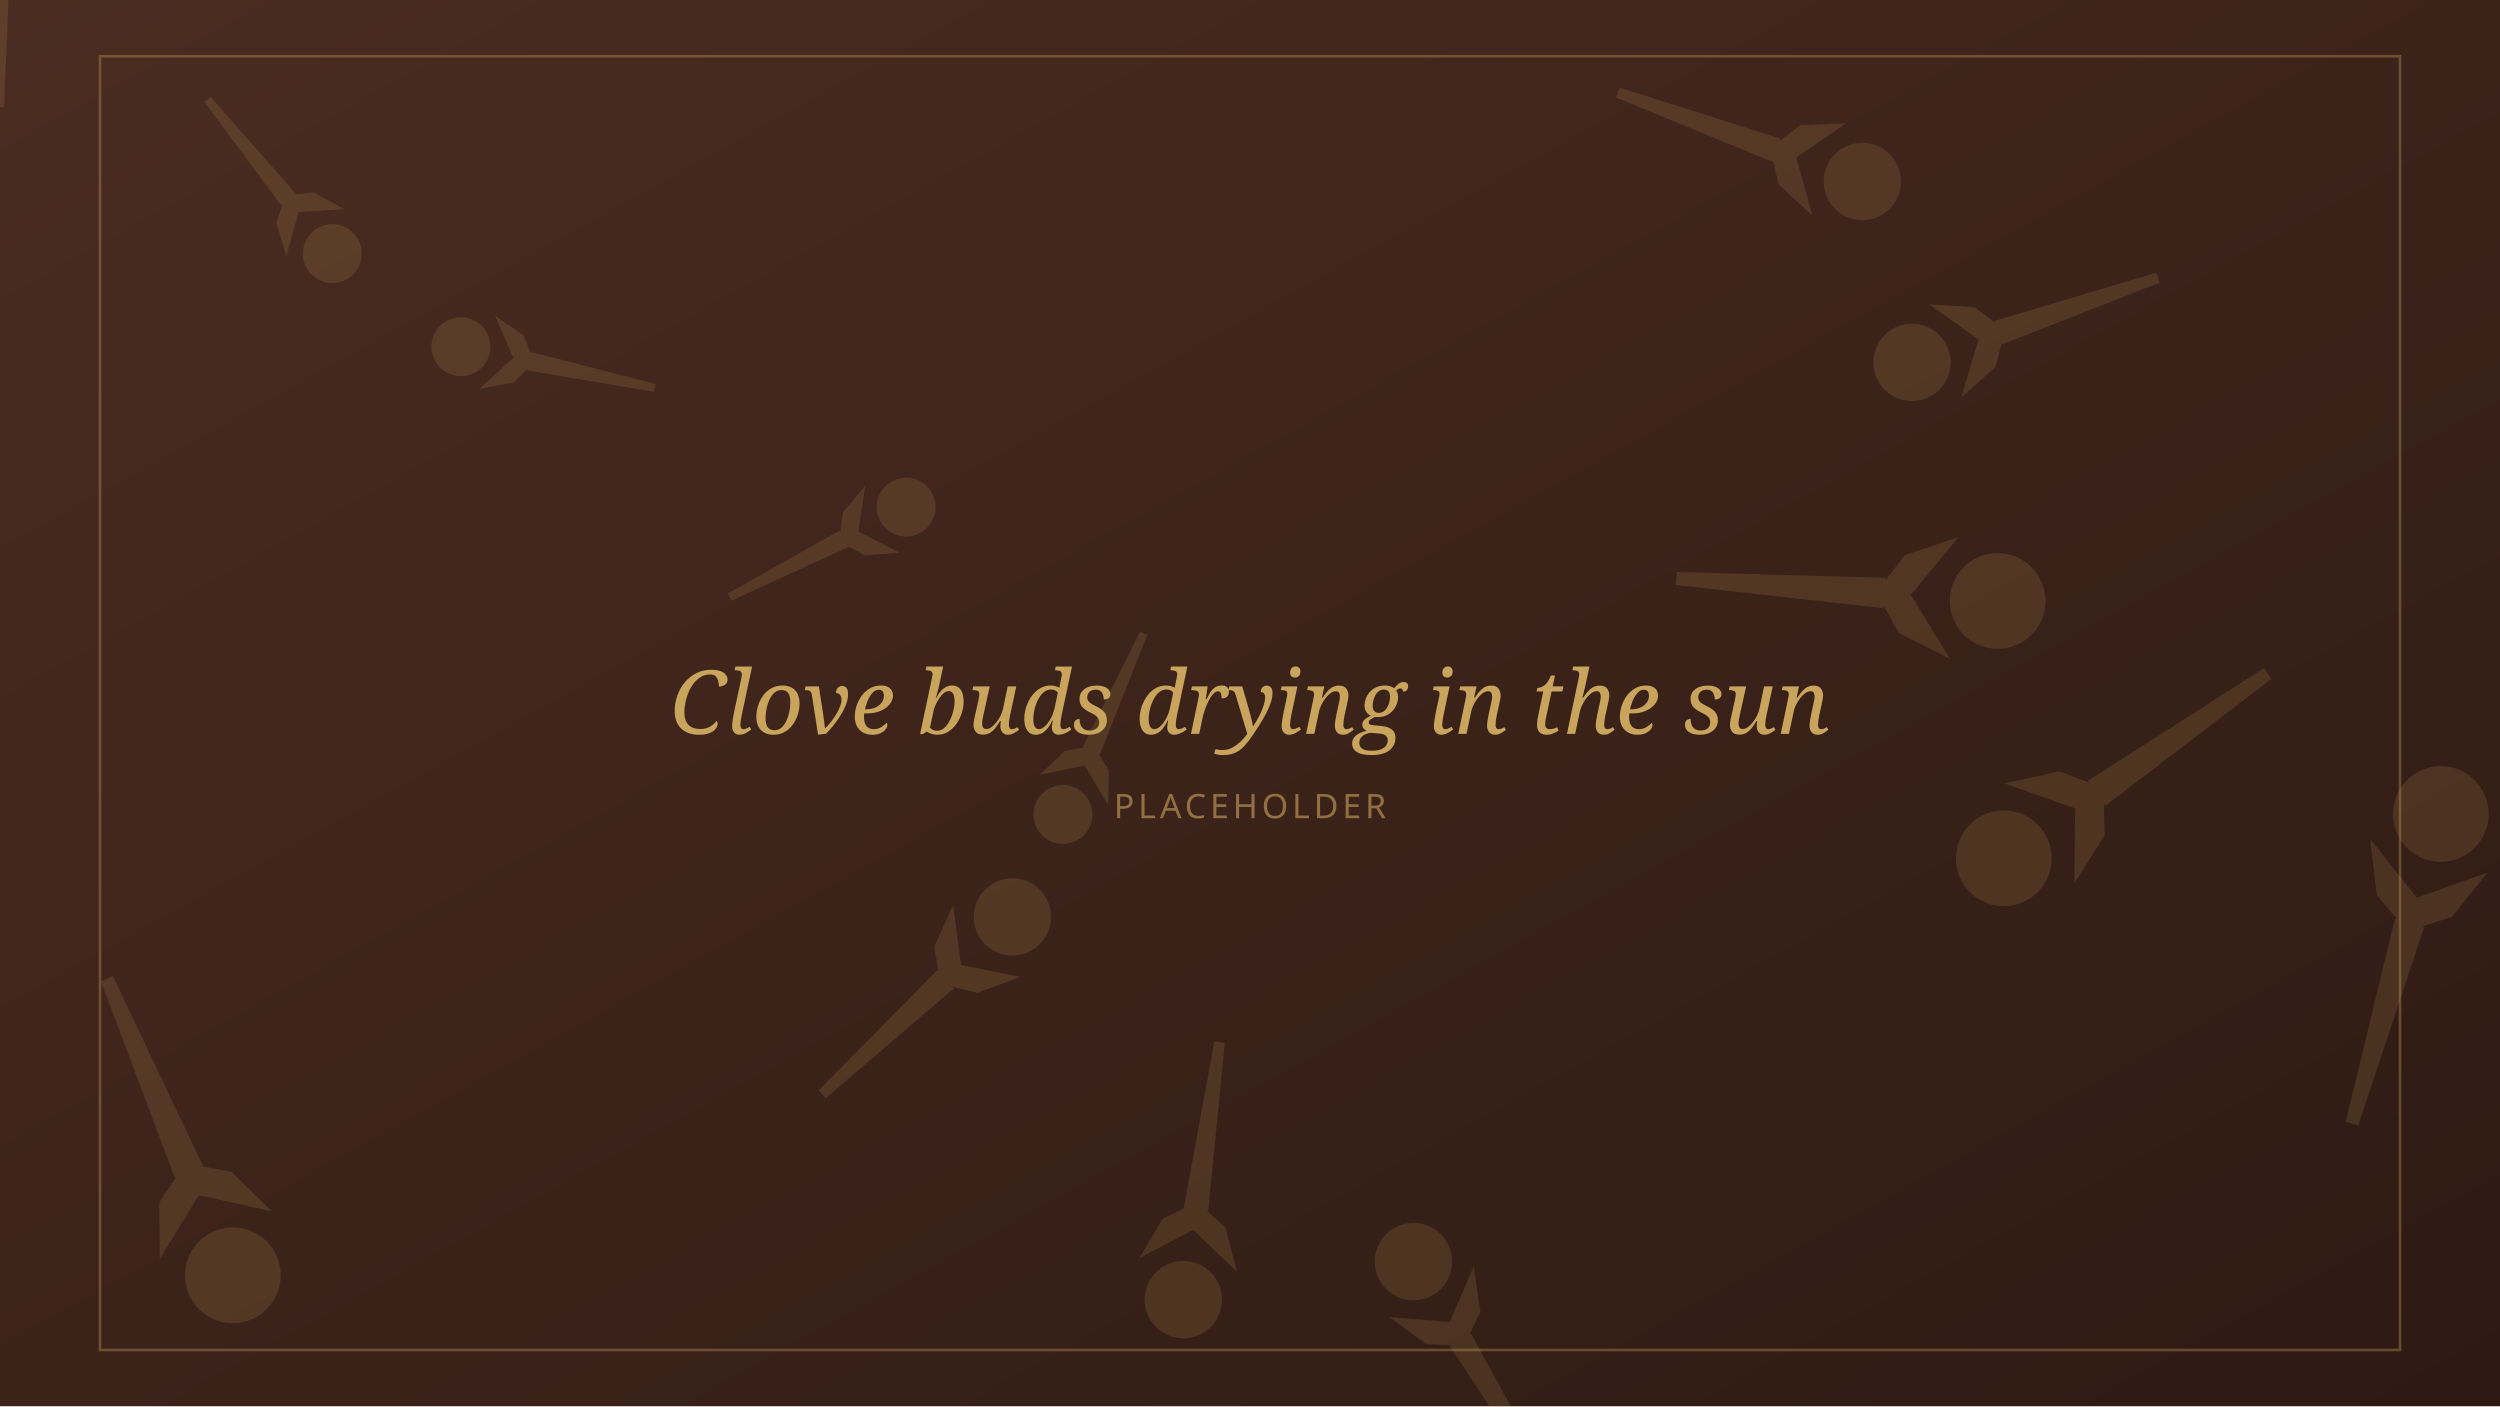
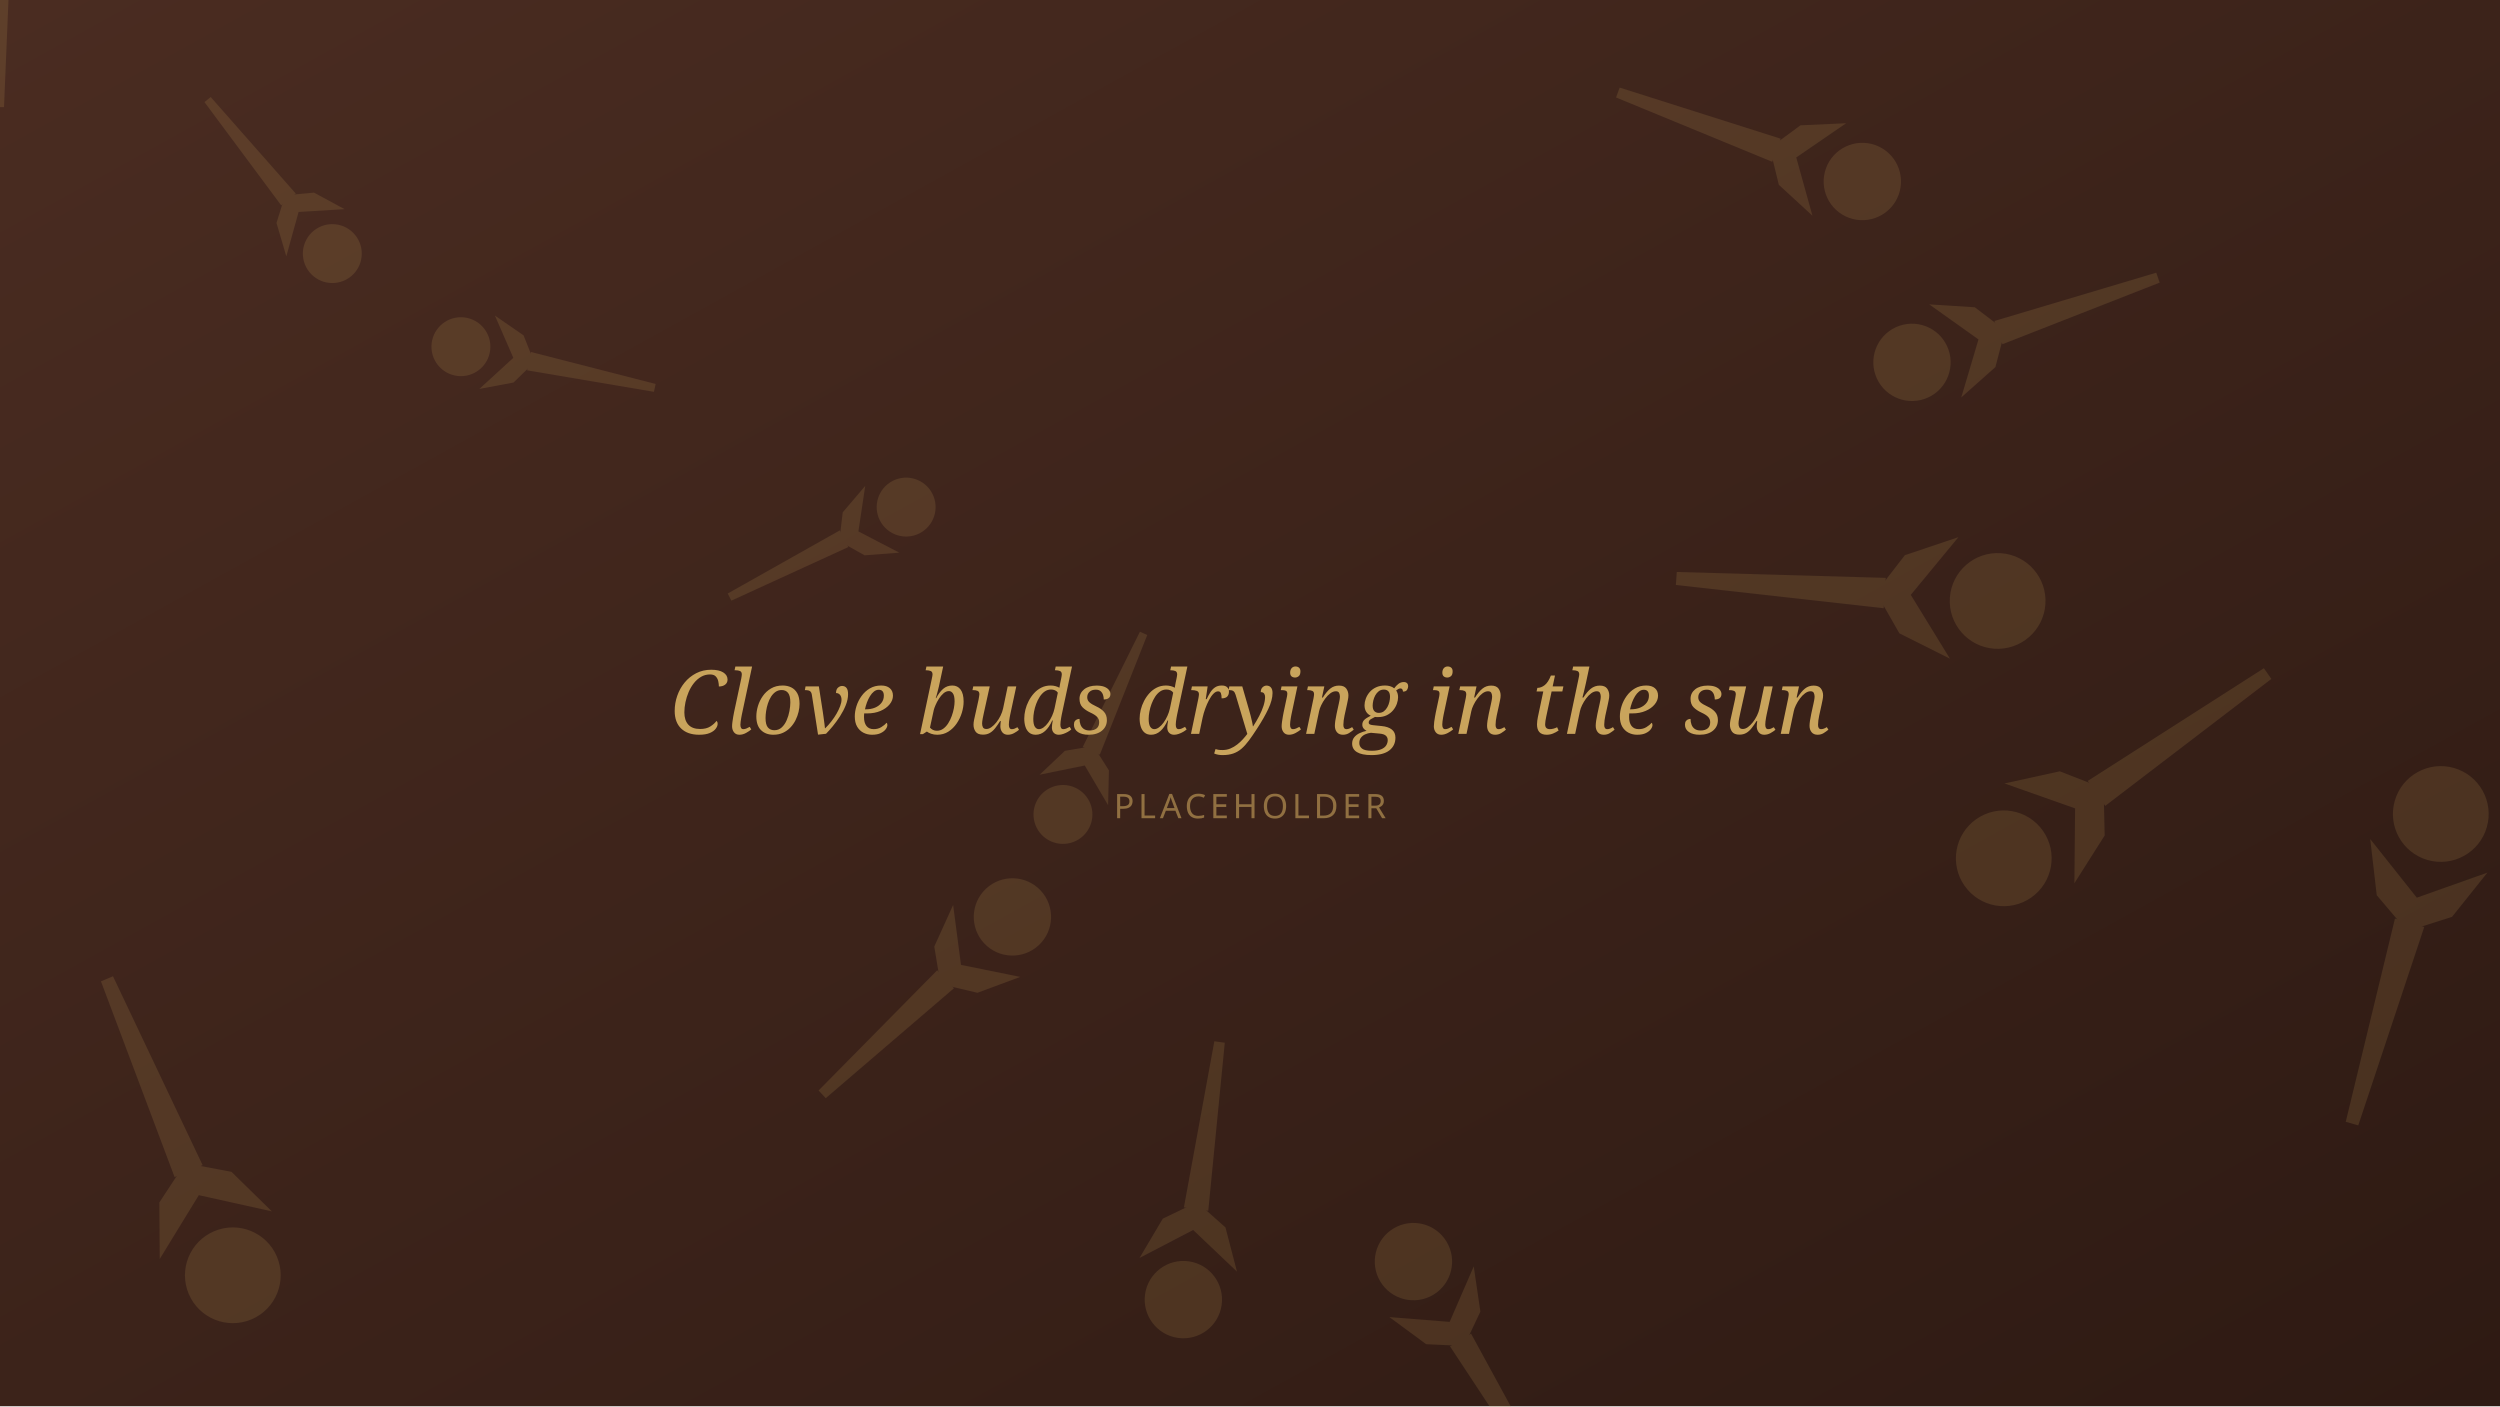
<svg xmlns="http://www.w3.org/2000/svg" width="1920" height="1080" viewBox="0 0 1920 1080">
  <defs>
    <linearGradient id="g" x1="0" y1="0" x2="1" y2="1">
      <stop offset="0" stop-color="#4A2C21" />
      <stop offset="1" stop-color="#2E1A13" />
    </linearGradient>
  </defs>
  <rect width="1920" height="1080" fill="url(#g)" />
  <g transform="translate(0 0) rotate(0) scale(2.057143)" fill="#C9A45C" opacity="0.16">
    <circle cx="0" cy="-34" r="11" />
    <path d="M-14 -24 L0 -14 L14 -24 L9 -12 L0 -6 L-9 -12 Z" />
    <path d="M-3.5 -8 L3.5 -8 L1.5 40 L-1.5 40 Z" />
  </g>
  <g transform="translate(710.4 766.8) rotate(47) scale(2.7)" fill="#C9A45C" opacity="0.16">
    <circle cx="0" cy="-34" r="11" />
    <path d="M-14 -24 L0 -14 L14 -24 L9 -12 L0 -6 L-9 -12 Z" />
    <path d="M-3.5 -8 L3.5 -8 L1.5 40 L-1.5 40 Z" />
  </g>
  <g transform="translate(1420.8 453.6) rotate(94) scale(3.342857)" fill="#C9A45C" opacity="0.16">
    <circle cx="0" cy="-34" r="11" />
    <path d="M-14 -24 L0 -14 L14 -24 L9 -12 L0 -6 L-9 -12 Z" />
    <path d="M-3.5 -8 L3.5 -8 L1.5 40 L-1.5 40 Z" />
  </g>
  <g transform="translate(211.2 140.4) rotate(141) scale(2.057143)" fill="#C9A45C" opacity="0.16">
    <circle cx="0" cy="-34" r="11" />
    <path d="M-14 -24 L0 -14 L14 -24 L9 -12 L0 -6 L-9 -12 Z" />
    <path d="M-3.5 -8 L3.5 -8 L1.5 40 L-1.5 40 Z" />
  </g>
  <g transform="translate(921.6 907.2) rotate(188) scale(2.7)" fill="#C9A45C" opacity="0.16">
    <circle cx="0" cy="-34" r="11" />
    <path d="M-14 -24 L0 -14 L14 -24 L9 -12 L0 -6 L-9 -12 Z" />
    <path d="M-3.5 -8 L3.5 -8 L1.5 40 L-1.5 40 Z" />
  </g>
  <g transform="translate(1632 594) rotate(235) scale(3.342857)" fill="#C9A45C" opacity="0.16">
    <circle cx="0" cy="-34" r="11" />
    <path d="M-14 -24 L0 -14 L14 -24 L9 -12 L0 -6 L-9 -12 Z" />
    <path d="M-3.5 -8 L3.5 -8 L1.5 40 L-1.5 40 Z" />
  </g>
  <g transform="translate(422.4 280.8) rotate(282) scale(2.057143)" fill="#C9A45C" opacity="0.16">
    <circle cx="0" cy="-34" r="11" />
    <path d="M-14 -24 L0 -14 L14 -24 L9 -12 L0 -6 L-9 -12 Z" />
    <path d="M-3.5 -8 L3.5 -8 L1.5 40 L-1.5 40 Z" />
  </g>
  <g transform="translate(1132.8 1047.6) rotate(329) scale(2.7)" fill="#C9A45C" opacity="0.16">
    <circle cx="0" cy="-34" r="11" />
    <path d="M-14 -24 L0 -14 L14 -24 L9 -12 L0 -6 L-9 -12 Z" />
    <path d="M-3.5 -8 L3.5 -8 L1.5 40 L-1.5 40 Z" />
  </g>
  <g transform="translate(1843.2 734.4) rotate(16) scale(3.342857)" fill="#C9A45C" opacity="0.16">
    <circle cx="0" cy="-34" r="11" />
    <path d="M-14 -24 L0 -14 L14 -24 L9 -12 L0 -6 L-9 -12 Z" />
    <path d="M-3.5 -8 L3.5 -8 L1.5 40 L-1.5 40 Z" />
  </g>
  <g transform="translate(633.6 421.2) rotate(63) scale(2.057143)" fill="#C9A45C" opacity="0.16">
    <circle cx="0" cy="-34" r="11" />
    <path d="M-14 -24 L0 -14 L14 -24 L9 -12 L0 -6 L-9 -12 Z" />
    <path d="M-3.5 -8 L3.5 -8 L1.5 40 L-1.5 40 Z" />
  </g>
  <g transform="translate(1344 108) rotate(110) scale(2.7)" fill="#C9A45C" opacity="0.16">
    <circle cx="0" cy="-34" r="11" />
    <path d="M-14 -24 L0 -14 L14 -24 L9 -12 L0 -6 L-9 -12 Z" />
    <path d="M-3.5 -8 L3.5 -8 L1.5 40 L-1.5 40 Z" />
  </g>
  <g transform="translate(134.4 874.8) rotate(157) scale(3.342857)" fill="#C9A45C" opacity="0.16">
    <circle cx="0" cy="-34" r="11" />
    <path d="M-14 -24 L0 -14 L14 -24 L9 -12 L0 -6 L-9 -12 Z" />
    <path d="M-3.5 -8 L3.5 -8 L1.5 40 L-1.5 40 Z" />
  </g>
  <g transform="translate(844.8 561.6) rotate(204) scale(2.057143)" fill="#C9A45C" opacity="0.16">
    <circle cx="0" cy="-34" r="11" />
    <path d="M-14 -24 L0 -14 L14 -24 L9 -12 L0 -6 L-9 -12 Z" />
    <path d="M-3.5 -8 L3.5 -8 L1.5 40 L-1.5 40 Z" />
  </g>
  <g transform="translate(1555.2 248.4) rotate(251) scale(2.7)" fill="#C9A45C" opacity="0.16">
    <circle cx="0" cy="-34" r="11" />
    <path d="M-14 -24 L0 -14 L14 -24 L9 -12 L0 -6 L-9 -12 Z" />
    <path d="M-3.5 -8 L3.5 -8 L1.5 40 L-1.5 40 Z" />
  </g>
-   <rect x="76.8" y="43.2" width="1766.4" height="993.6" fill="none" stroke="#C9A45C" stroke-opacity="0.35" stroke-width="2" />
  <text x="50%" y="50%" text-anchor="middle" dominant-baseline="middle" fill="#C9A45C" font-family="Georgia, serif" font-size="68" font-style="italic">Clove buds drying in the sun</text>
  <text x="50%" y="628.4" text-anchor="middle" fill="#C9A45C" fill-opacity="0.6" font-family="system-ui, sans-serif" font-size="26" letter-spacing="3">PLACEHOLDER</text>
</svg>
